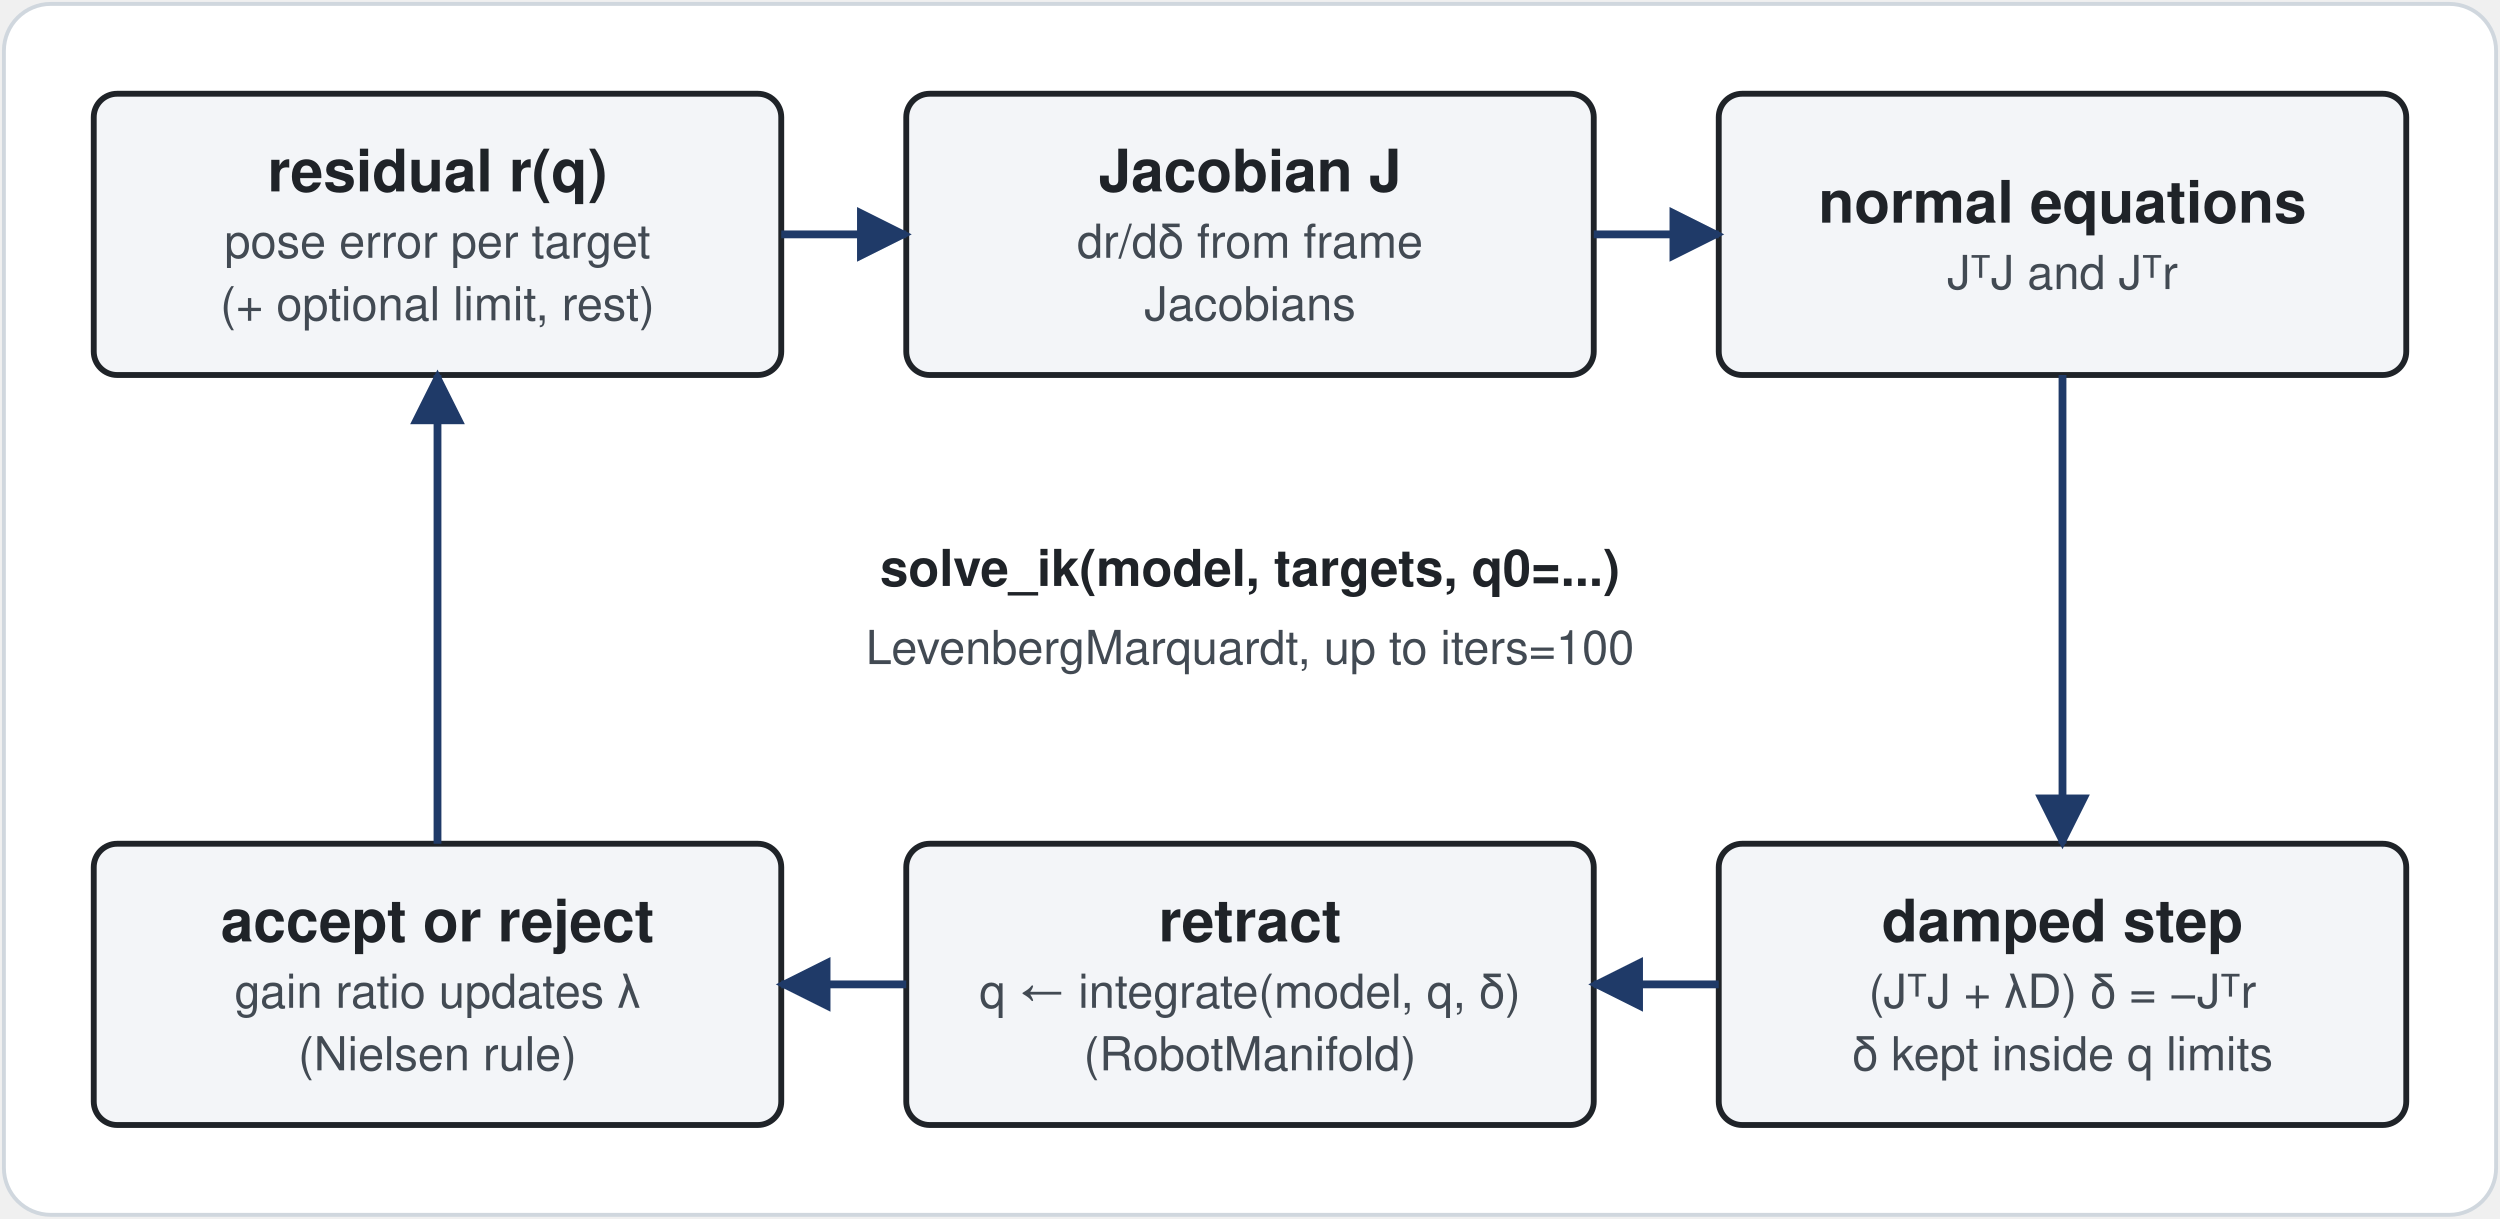
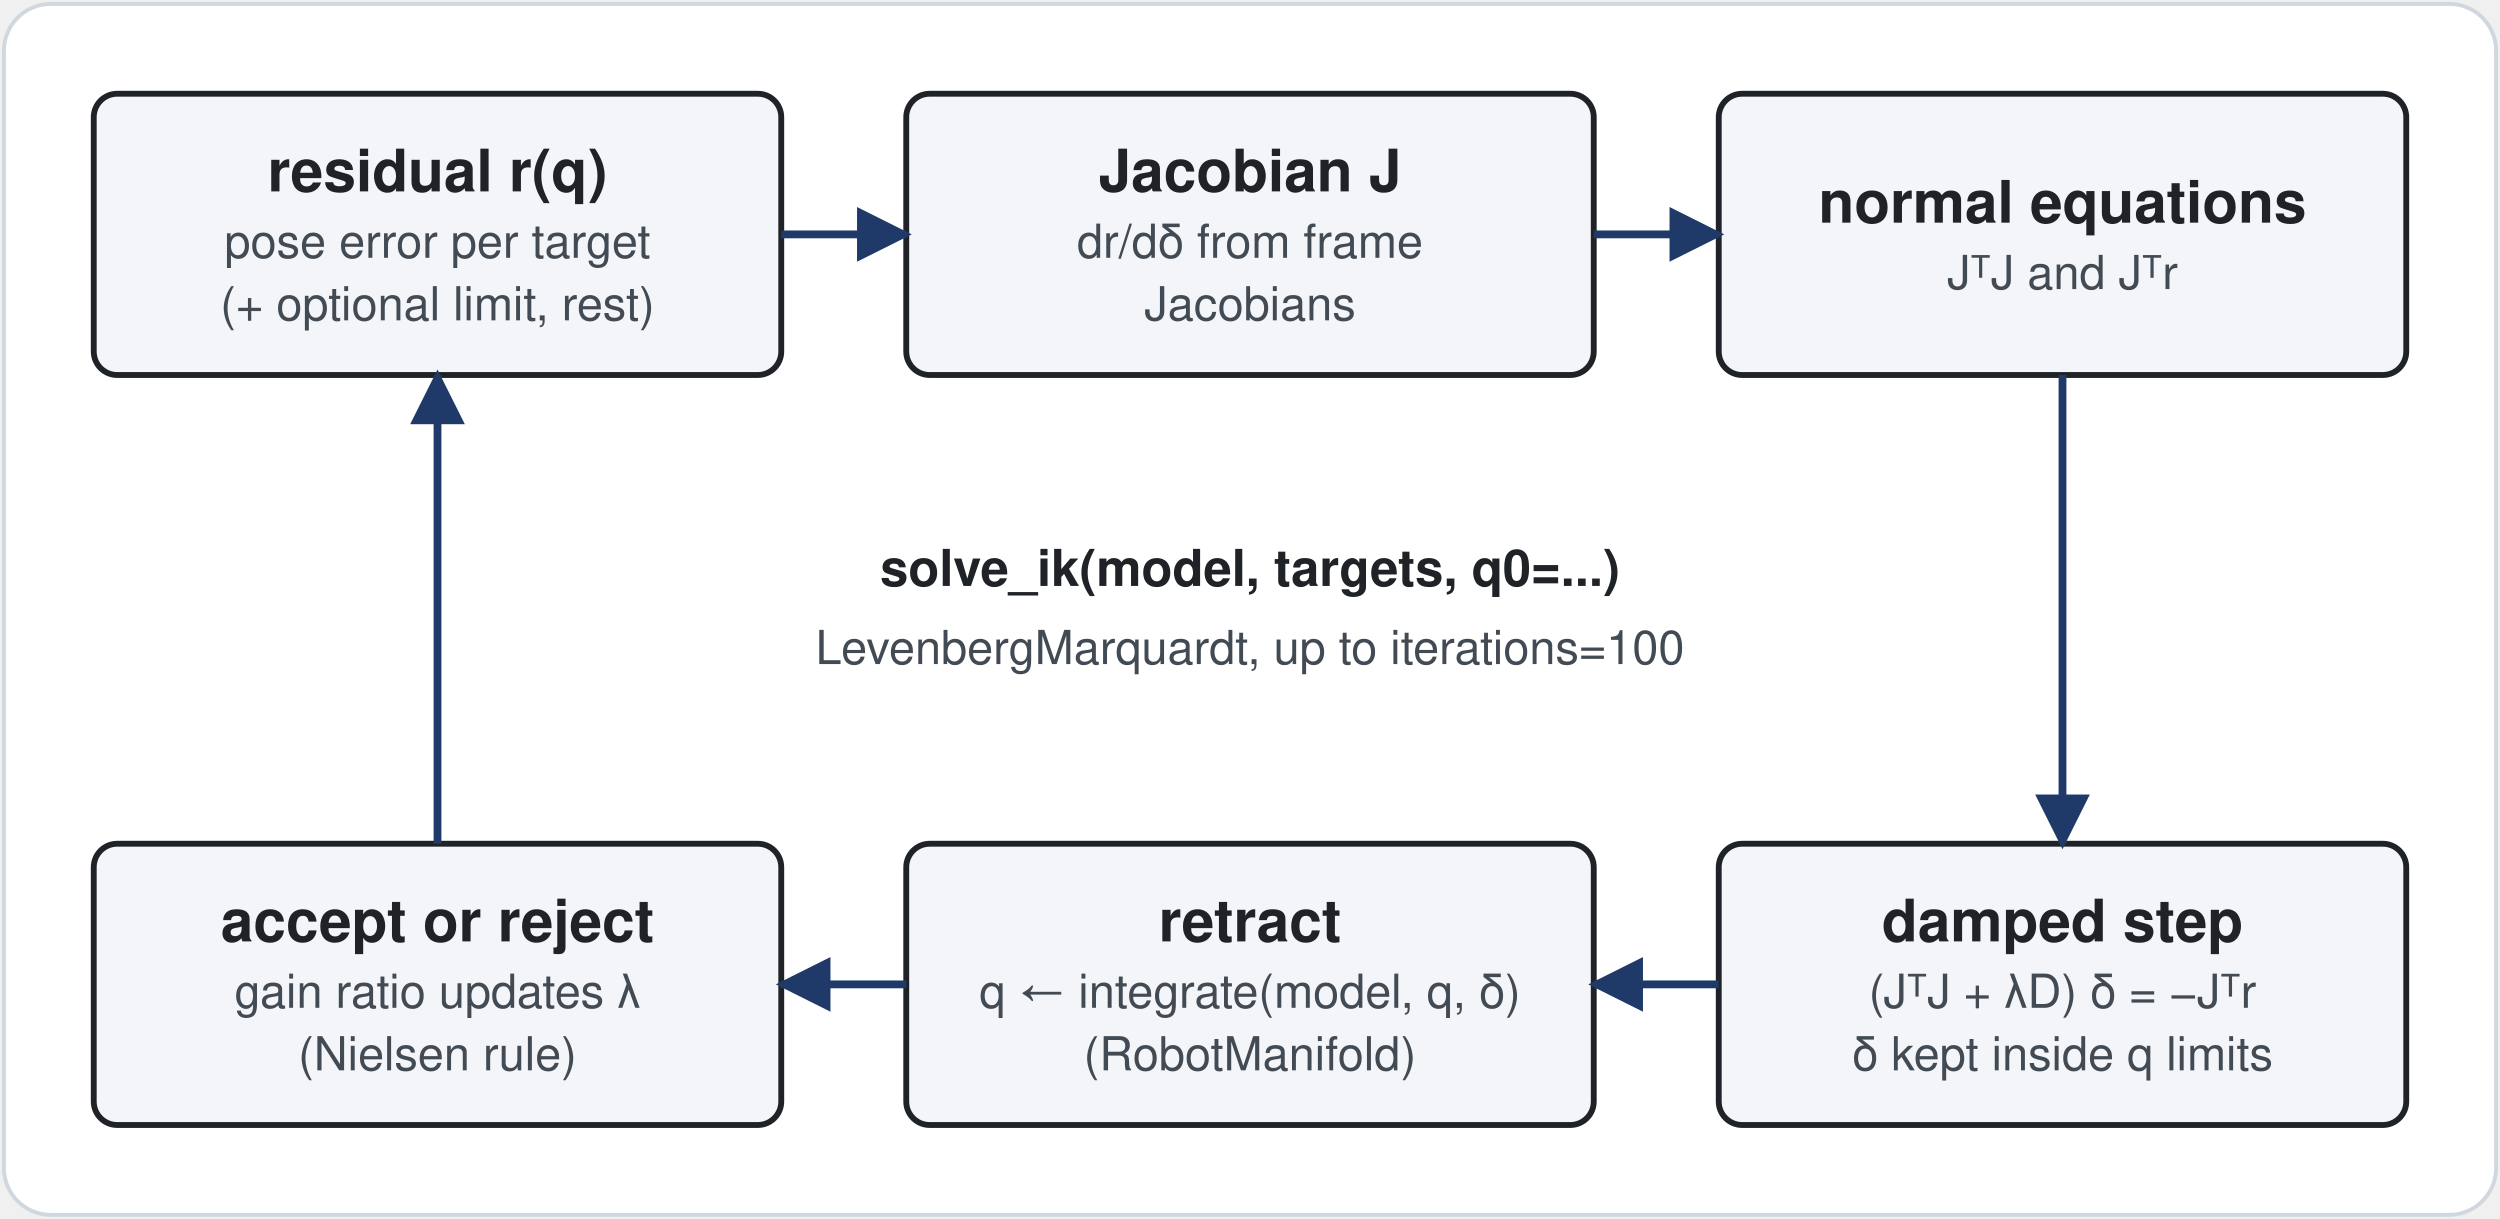
<svg xmlns="http://www.w3.org/2000/svg" viewBox="0 0 640 312" width="640" height="312" font-family="Helvetica, Arial, sans-serif">
  <defs>
    <marker id="ag" viewBox="0 0 10 10" refX="9" refY="5" markerWidth="7" markerHeight="7" orient="auto">
      <path d="M0,0 L10,5 L0,10 z" fill="#1f2328" />
    </marker>
    <marker id="an" viewBox="0 0 10 10" refX="9" refY="5" markerWidth="7" markerHeight="7" orient="auto">
      <path d="M0,0 L10,5 L0,10 z" fill="#1f3a68" />
    </marker>
  </defs>
  <rect x="1" y="1" width="638" height="310" rx="12" fill="#ffffff" stroke="#d0d7de" stroke-width="1" />
  <rect x="24" y="24" width="176" height="72" rx="6" fill="#f3f5f8" stroke="#1f2328" stroke-width="1.5" />
  <text x="112.0" y="49.0" font-size="15" fill="#1f2328" text-anchor="middle" font-weight="bold">residual r(q)</text>
  <text x="112.0" y="66.0" font-size="12" fill="#424a53" text-anchor="middle" font-weight="normal">pose error per target</text>
  <text x="112.0" y="82.0" font-size="12" fill="#424a53" text-anchor="middle" font-weight="normal">(+ optional limit, rest)</text>
  <rect x="232" y="24" width="176" height="72" rx="6" fill="#f3f5f8" stroke="#1f2328" stroke-width="1.5" />
  <text x="320.0" y="49.0" font-size="15" fill="#1f2328" text-anchor="middle" font-weight="bold">Jacobian J</text>
  <text x="320.0" y="66.0" font-size="12" fill="#424a53" text-anchor="middle" font-weight="normal">dr/dδ from frame</text>
  <text x="320.0" y="82.0" font-size="12" fill="#424a53" text-anchor="middle" font-weight="normal">Jacobians</text>
  <rect x="440" y="24" width="176" height="72" rx="6" fill="#f3f5f8" stroke="#1f2328" stroke-width="1.5" />
  <text x="528.0" y="57.0" font-size="15" fill="#1f2328" text-anchor="middle" font-weight="bold">normal equations</text>
  <text x="528.0" y="74.0" font-size="12" fill="#424a53" text-anchor="middle" font-weight="normal">JᵀJ and Jᵀr</text>
  <rect x="440" y="216" width="176" height="72" rx="6" fill="#f3f5f8" stroke="#1f2328" stroke-width="1.5" />
  <text x="528.0" y="241.0" font-size="15" fill="#1f2328" text-anchor="middle" font-weight="bold">damped step</text>
  <text x="528.0" y="258.0" font-size="12" fill="#424a53" text-anchor="middle" font-weight="normal">(JᵀJ + λD) δ = −Jᵀr</text>
  <text x="528.0" y="274.0" font-size="12" fill="#424a53" text-anchor="middle" font-weight="normal">δ kept inside q limits</text>
  <rect x="232" y="216" width="176" height="72" rx="6" fill="#f3f5f8" stroke="#1f2328" stroke-width="1.5" />
  <text x="320.0" y="241.0" font-size="15" fill="#1f2328" text-anchor="middle" font-weight="bold">retract</text>
  <text x="320.0" y="258.0" font-size="12" fill="#424a53" text-anchor="middle" font-weight="normal">q ← integrate(model, q, δ)</text>
  <text x="320.0" y="274.0" font-size="12" fill="#424a53" text-anchor="middle" font-weight="normal">(RobotManifold)</text>
  <rect x="24" y="216" width="176" height="72" rx="6" fill="#f3f5f8" stroke="#1f2328" stroke-width="1.5" />
  <text x="112.0" y="241.0" font-size="15" fill="#1f2328" text-anchor="middle" font-weight="bold">accept or reject</text>
  <text x="112.0" y="258.0" font-size="12" fill="#424a53" text-anchor="middle" font-weight="normal">gain ratio updates λ</text>
  <text x="112.0" y="274.0" font-size="12" fill="#424a53" text-anchor="middle" font-weight="normal">(Nielsen rule)</text>
  <polyline points="200,60 232,60" fill="none" stroke="#1f3a68" stroke-width="2" marker-end="url(#an)" />
  <polyline points="408,60 440,60" fill="none" stroke="#1f3a68" stroke-width="2" marker-end="url(#an)" />
  <polyline points="528,96 528,216" fill="none" stroke="#1f3a68" stroke-width="2" marker-end="url(#an)" />
  <polyline points="440,252 408,252" fill="none" stroke="#1f3a68" stroke-width="2" marker-end="url(#an)" />
  <polyline points="232,252 200,252" fill="none" stroke="#1f3a68" stroke-width="2" marker-end="url(#an)" />
  <polyline points="112,216 112,96" fill="none" stroke="#1f3a68" stroke-width="2" marker-end="url(#an)" />
  <text x="320" y="150" font-size="13" fill="#1f2328" text-anchor="middle" font-weight="bold">solve_ik(model, targets, q0=...)</text>
-   <text x="320" y="170" font-size="12" fill="#424a53" text-anchor="middle" font-weight="normal">LevenbergMarquardt, up to iters=100</text>
+   <text x="320" y="170" font-size="12" fill="#424a53" text-anchor="middle" font-weight="normal">LevenbergMarquardt, up to iterations=100</text>
</svg>
